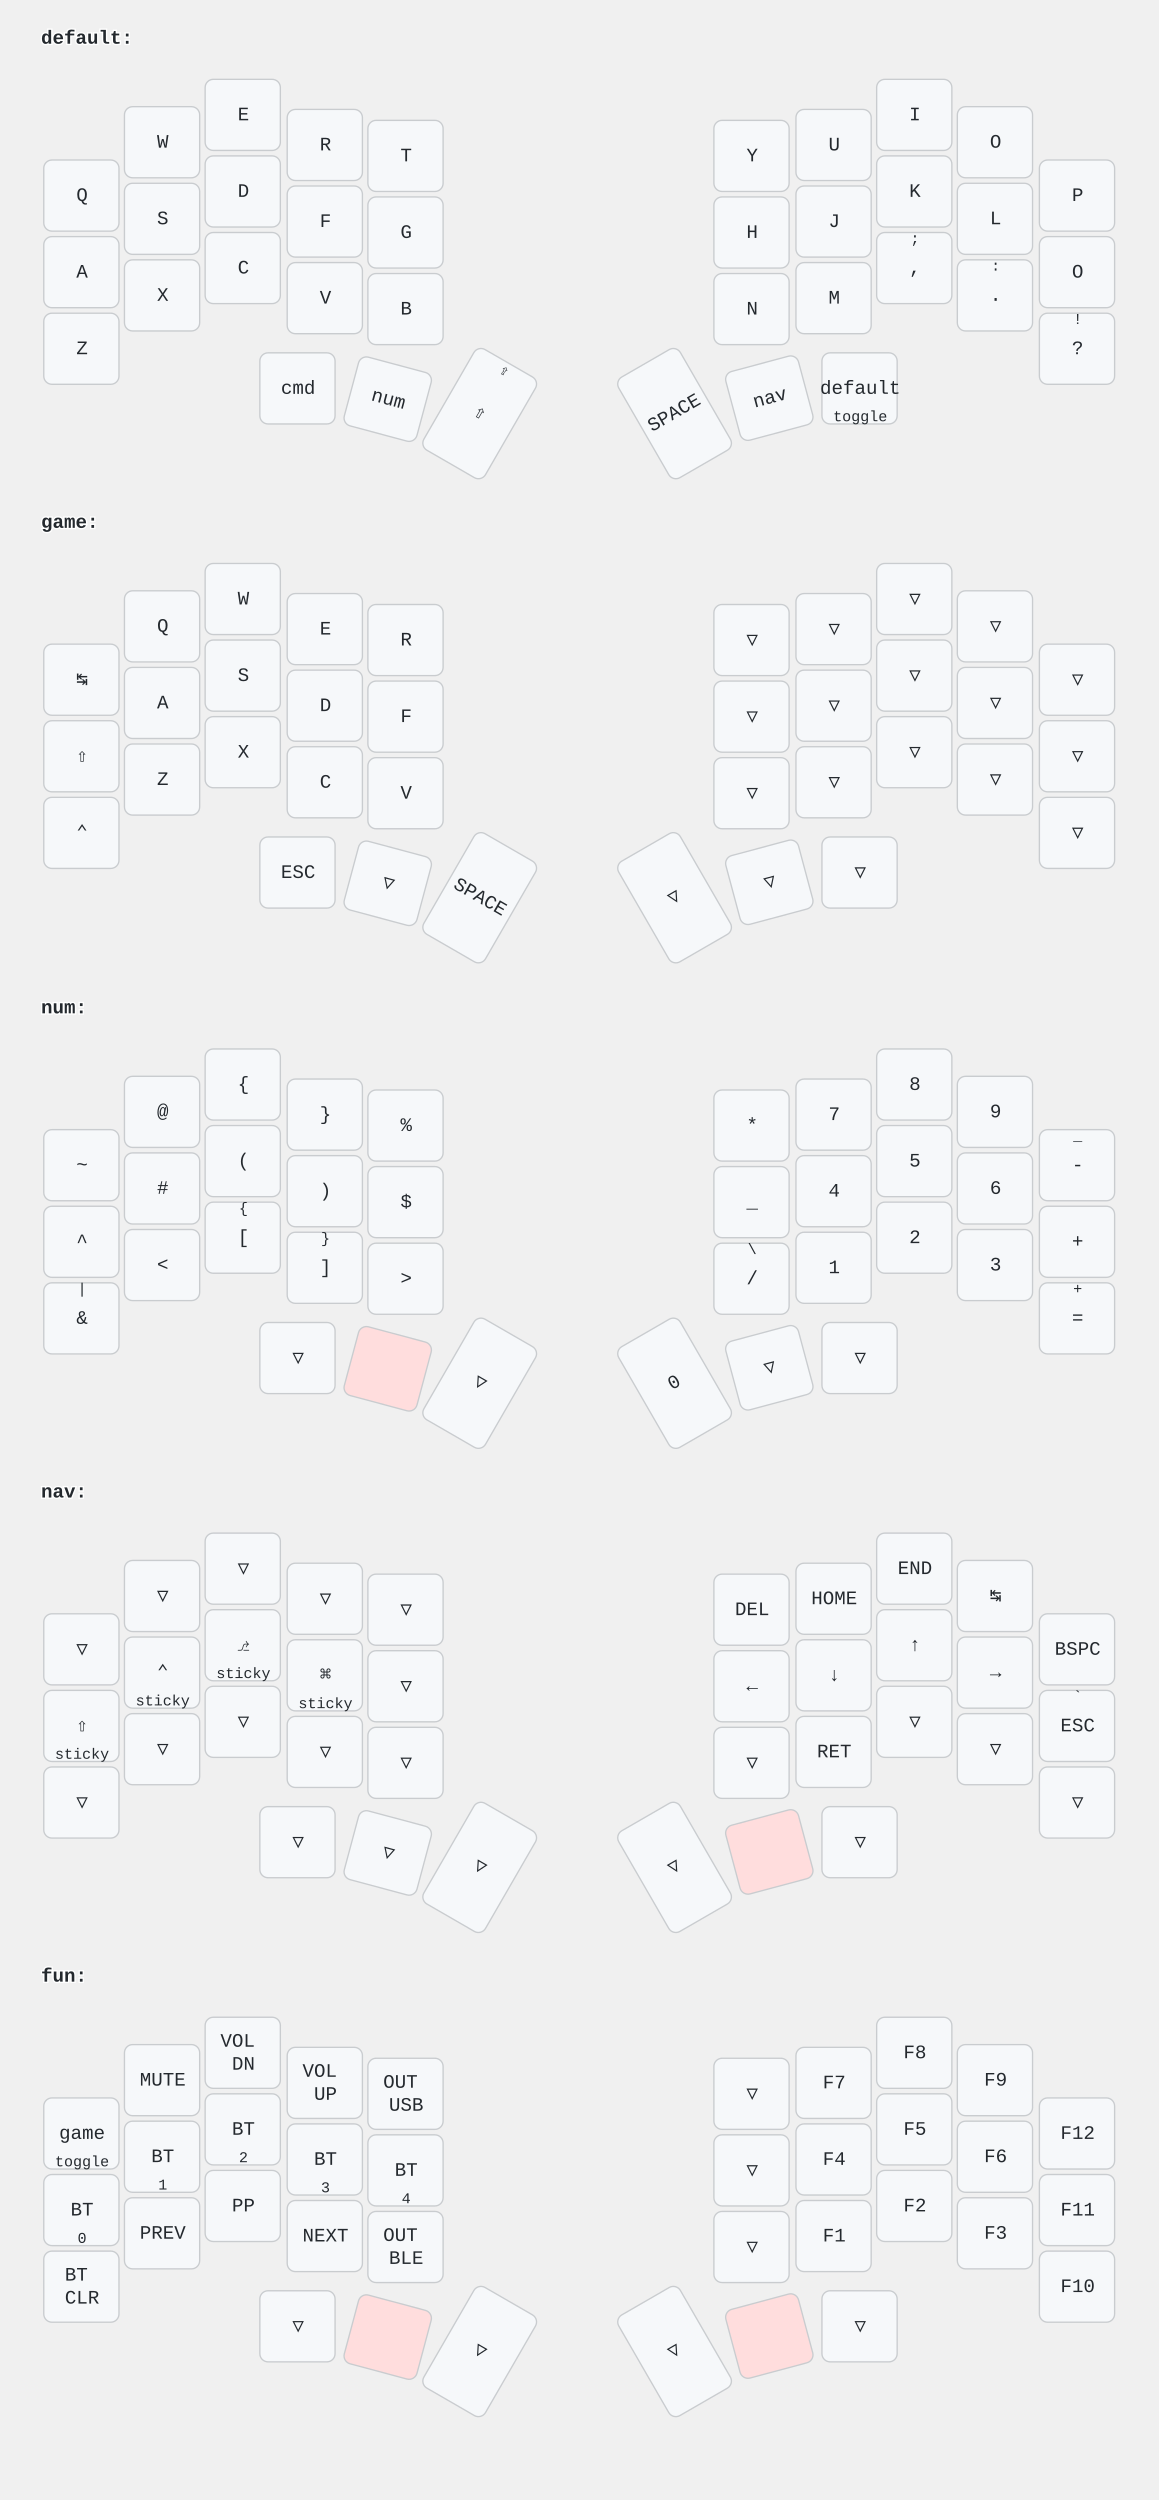
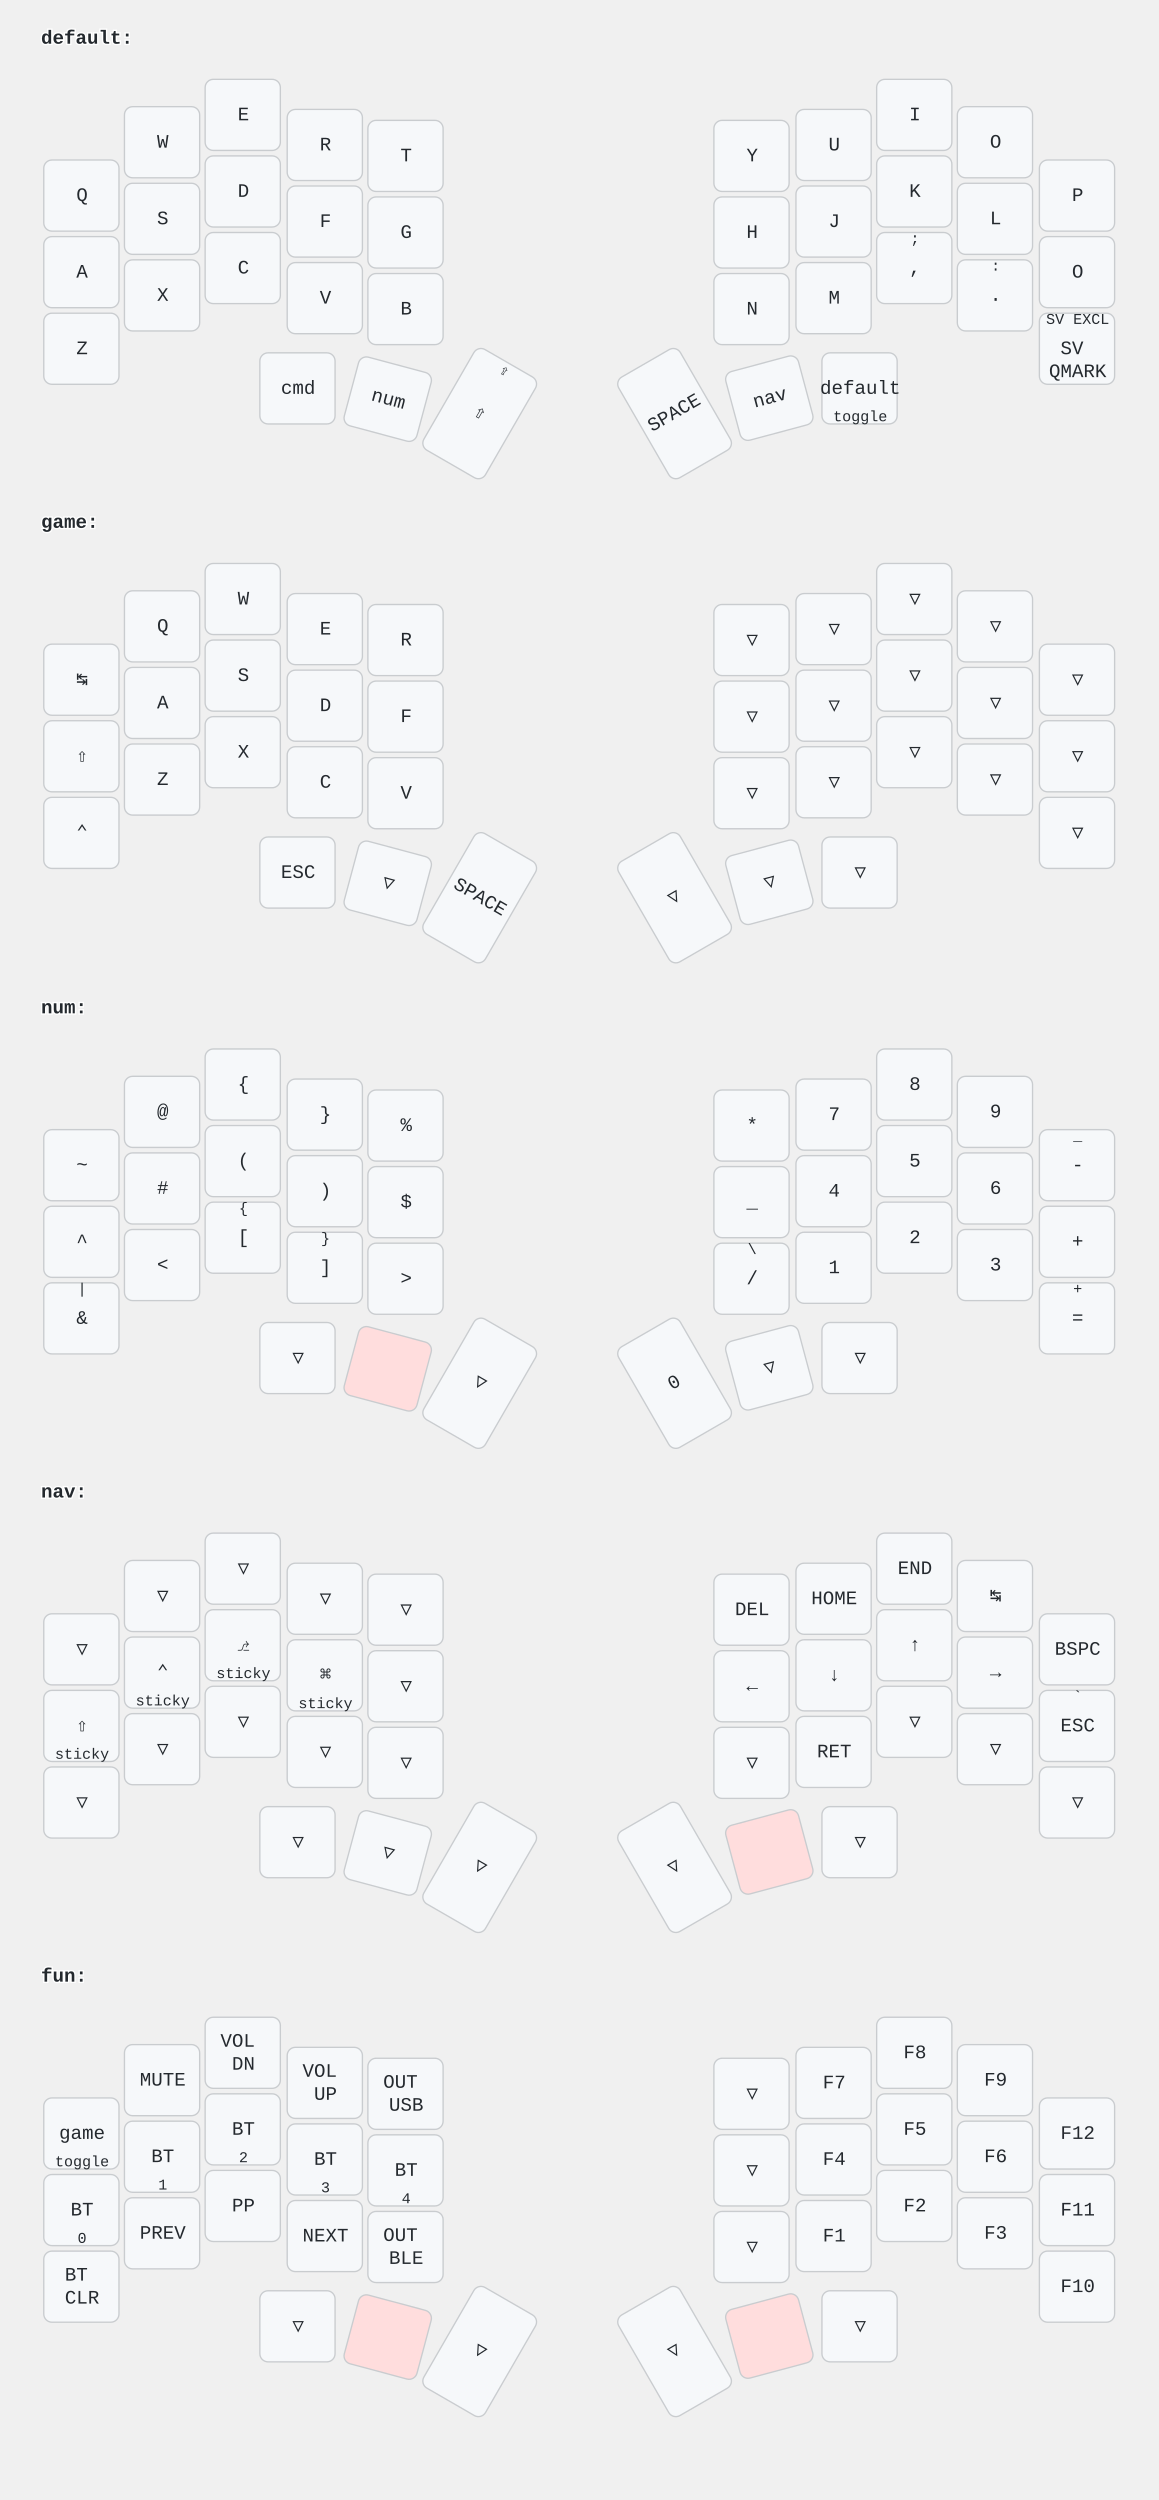
<svg xmlns="http://www.w3.org/2000/svg" width="847" height="1828" viewBox="0 0 847 1828" class="keymap">
  <style>/* font and background color specifications */
svg {
    font-family: SFMono-Regular,Consolas,Liberation Mono,Menlo,monospace;
    font-size: 14px;
    font-kerning: normal;
    text-rendering: optimizeLegibility;
    fill: #24292e;
}

/* default key styling */
rect {
    fill: #f6f8fa;
    stroke: #c9cccf;
    stroke-width: 1;
}

/* color accent for combo boxes */
rect.combo {
    fill: #cdf;
}

/* color accent for held keys */
rect.held, rect.combo.held {
    fill: #fdd;
}

/* color accent for ghost (optional) keys */
rect.ghost, rect.combo.ghost {
    fill: #ddd;
}

text {
    text-anchor: middle;
    dominant-baseline: middle;
}

/* styling for layer labels */
text.label {
    font-weight: bold;
    text-anchor: start;
    stroke: white;
    stroke-width: 2;
    paint-order: stroke;
}

/* styling for combo tap, and key hold/shifted label text */
text.combo, text.hold, text.shifted {
    font-size: 11px;
}

text.hold {
    text-anchor: middle;
    dominant-baseline: auto;
}

text.shifted {
    text-anchor: middle;
    dominant-baseline: hanging;
}

/* styling for hold/shifted label text in combo box */
text.combo.hold, text.combo.shifted {
    font-size: 8px;
}

/* styling for combo dendrons */
path {
    stroke-width: 1;
    stroke: gray;
    fill: none;
}
</style>
  <g transform="translate(30, 0)" class="layer-default">
    <text x="0" y="28" class="label" id="default">default:</text>
    <g transform="translate(0, 56)">
      <g transform="translate(30, 87)" class="key keypos-0">
        <rect rx="6" ry="6" x="-28" y="-26" width="55" height="52" class="key" />
        <text x="0" y="0" class="key tap">Q</text>
      </g>
      <g transform="translate(89, 48)" class="key keypos-1">
        <rect rx="6" ry="6" x="-28" y="-26" width="55" height="52" class="key" />
        <text x="0" y="0" class="key tap">W</text>
      </g>
      <g transform="translate(148, 28)" class="key keypos-2">
        <rect rx="6" ry="6" x="-28" y="-26" width="55" height="52" class="key" />
        <text x="0" y="0" class="key tap">E</text>
      </g>
      <g transform="translate(208, 50)" class="key keypos-3">
        <rect rx="6" ry="6" x="-28" y="-26" width="55" height="52" class="key" />
        <text x="0" y="0" class="key tap">R</text>
      </g>
      <g transform="translate(267, 58)" class="key keypos-4">
        <rect rx="6" ry="6" x="-28" y="-26" width="55" height="52" class="key" />
        <text x="0" y="0" class="key tap">T</text>
      </g>
      <g transform="translate(520, 58)" class="key keypos-5">
        <rect rx="6" ry="6" x="-28" y="-26" width="55" height="52" class="key" />
        <text x="0" y="0" class="key tap">Y</text>
      </g>
      <g transform="translate(580, 50)" class="key keypos-6">
        <rect rx="6" ry="6" x="-28" y="-26" width="55" height="52" class="key" />
        <text x="0" y="0" class="key tap">U</text>
      </g>
      <g transform="translate(639, 28)" class="key keypos-7">
        <rect rx="6" ry="6" x="-28" y="-26" width="55" height="52" class="key" />
        <text x="0" y="0" class="key tap">I</text>
      </g>
      <g transform="translate(698, 48)" class="key keypos-8">
        <rect rx="6" ry="6" x="-28" y="-26" width="55" height="52" class="key" />
        <text x="0" y="0" class="key tap">O</text>
      </g>
      <g transform="translate(758, 87)" class="key keypos-9">
        <rect rx="6" ry="6" x="-28" y="-26" width="55" height="52" class="key" />
        <text x="0" y="0" class="key tap">P</text>
      </g>
      <g transform="translate(30, 143)" class="key keypos-10">
        <rect rx="6" ry="6" x="-28" y="-26" width="55" height="52" class="key" />
        <text x="0" y="0" class="key tap">A</text>
      </g>
      <g transform="translate(89, 104)" class="key keypos-11">
        <rect rx="6" ry="6" x="-28" y="-26" width="55" height="52" class="key" />
        <text x="0" y="0" class="key tap">S</text>
      </g>
      <g transform="translate(148, 84)" class="key keypos-12">
        <rect rx="6" ry="6" x="-28" y="-26" width="55" height="52" class="key" />
        <text x="0" y="0" class="key tap">D</text>
      </g>
      <g transform="translate(208, 106)" class="key keypos-13">
        <rect rx="6" ry="6" x="-28" y="-26" width="55" height="52" class="key" />
        <text x="0" y="0" class="key tap">F</text>
      </g>
      <g transform="translate(267, 114)" class="key keypos-14">
        <rect rx="6" ry="6" x="-28" y="-26" width="55" height="52" class="key" />
        <text x="0" y="0" class="key tap">G</text>
      </g>
      <g transform="translate(520, 114)" class="key keypos-15">
        <rect rx="6" ry="6" x="-28" y="-26" width="55" height="52" class="key" />
        <text x="0" y="0" class="key tap">H</text>
      </g>
      <g transform="translate(580, 106)" class="key keypos-16">
        <rect rx="6" ry="6" x="-28" y="-26" width="55" height="52" class="key" />
        <text x="0" y="0" class="key tap">J</text>
      </g>
      <g transform="translate(639, 84)" class="key keypos-17">
        <rect rx="6" ry="6" x="-28" y="-26" width="55" height="52" class="key" />
        <text x="0" y="0" class="key tap">K</text>
      </g>
      <g transform="translate(698, 104)" class="key keypos-18">
        <rect rx="6" ry="6" x="-28" y="-26" width="55" height="52" class="key" />
        <text x="0" y="0" class="key tap">L</text>
      </g>
      <g transform="translate(758, 143)" class="key keypos-19">
        <rect rx="6" ry="6" x="-28" y="-26" width="55" height="52" class="key" />
        <text x="0" y="0" class="key tap">O</text>
      </g>
      <g transform="translate(30, 199)" class="key keypos-20">
        <rect rx="6" ry="6" x="-28" y="-26" width="55" height="52" class="key" />
        <text x="0" y="0" class="key tap">Z</text>
      </g>
      <g transform="translate(89, 160)" class="key keypos-21">
        <rect rx="6" ry="6" x="-28" y="-26" width="55" height="52" class="key" />
        <text x="0" y="0" class="key tap">X</text>
      </g>
      <g transform="translate(148, 140)" class="key keypos-22">
        <rect rx="6" ry="6" x="-28" y="-26" width="55" height="52" class="key" />
        <text x="0" y="0" class="key tap">C</text>
      </g>
      <g transform="translate(208, 162)" class="key keypos-23">
        <rect rx="6" ry="6" x="-28" y="-26" width="55" height="52" class="key" />
        <text x="0" y="0" class="key tap">V</text>
      </g>
      <g transform="translate(267, 170)" class="key keypos-24">
        <rect rx="6" ry="6" x="-28" y="-26" width="55" height="52" class="key" />
        <text x="0" y="0" class="key tap">B</text>
      </g>
      <g transform="translate(520, 170)" class="key keypos-25">
        <rect rx="6" ry="6" x="-28" y="-26" width="55" height="52" class="key" />
        <text x="0" y="0" class="key tap">N</text>
      </g>
      <g transform="translate(580, 162)" class="key keypos-26">
        <rect rx="6" ry="6" x="-28" y="-26" width="55" height="52" class="key" />
        <text x="0" y="0" class="key tap">M</text>
      </g>
      <g transform="translate(639, 140)" class="key keypos-27">
        <rect rx="6" ry="6" x="-28" y="-26" width="55" height="52" class="key" />
        <text x="0" y="0" class="key tap">,</text>
        <text x="0" y="-24" class="key shifted">;</text>
      </g>
      <g transform="translate(698, 160)" class="key keypos-28">
        <rect rx="6" ry="6" x="-28" y="-26" width="55" height="52" class="key" />
        <text x="0" y="0" class="key tap">.</text>
        <text x="0" y="-24" class="key shifted">:</text>
      </g>
      <g transform="translate(758, 199)" class="key keypos-29">
        <rect rx="6" ry="6" x="-28" y="-26" width="55" height="52" class="key" />
-         <text x="0" y="0" class="key tap">?</text>
-         <text x="0" y="-24" class="key shifted">!</text>
+         <text x="0" y="0" class="key tap">
+           <tspan x="0" dy="-0.0em">SV</tspan>
+           <tspan x="0" dy="1.2em">QMARK</tspan>
+         </text>
+         <text x="0" y="-24" class="key shifted">SV EXCL</text>
      </g>
      <g transform="translate(188, 228)" class="key keypos-30">
        <rect rx="6" ry="6" x="-28" y="-26" width="55" height="52" class="key" />
        <text x="0" y="0" class="key tap">cmd</text>
      </g>
      <g transform="translate(254, 236) rotate(15.0)" class="key keypos-31">
        <rect rx="6" ry="6" x="-28" y="-26" width="55" height="52" class="key" />
        <a href="#num">
          <text x="0" y="0" class="key tap layer-activator">num</text>
        </a>
      </g>
      <g transform="translate(321, 246) rotate(30.0)" class="key keypos-32">
        <rect rx="6" ry="6" x="-26" y="-42" width="52" height="85" class="key" />
        <text x="0" y="0" class="key tap">⇧</text>
        <text x="0" y="-40" class="key shifted">⇪</text>
      </g>
      <g transform="translate(463, 246) rotate(-30.0)" class="key keypos-33">
        <rect rx="6" ry="6" x="-26" y="-42" width="52" height="85" class="key" />
        <text x="0" y="0" class="key tap">SPACE</text>
      </g>
      <g transform="translate(533, 235) rotate(-15.0)" class="key keypos-34">
        <rect rx="6" ry="6" x="-28" y="-26" width="55" height="52" class="key" />
        <a href="#nav">
          <text x="0" y="0" class="key tap layer-activator">nav</text>
        </a>
      </g>
      <g transform="translate(599, 228)" class="key keypos-35">
        <rect rx="6" ry="6" x="-28" y="-26" width="55" height="52" class="key" />
        <a href="#default">
          <text x="0" y="0" class="key tap layer-activator">default</text>
        </a>
        <text x="0" y="24" class="key hold">toggle</text>
      </g>
    </g>
  </g>
  <g transform="translate(30, 354)" class="layer-game">
    <text x="0" y="28" class="label" id="game">game:</text>
    <g transform="translate(0, 56)">
      <g transform="translate(30, 87)" class="key keypos-0">
        <rect rx="6" ry="6" x="-28" y="-26" width="55" height="52" class="key" />
        <text x="0" y="0" class="key tap">↹</text>
      </g>
      <g transform="translate(89, 48)" class="key keypos-1">
        <rect rx="6" ry="6" x="-28" y="-26" width="55" height="52" class="key" />
        <text x="0" y="0" class="key tap">Q</text>
      </g>
      <g transform="translate(148, 28)" class="key keypos-2">
        <rect rx="6" ry="6" x="-28" y="-26" width="55" height="52" class="key" />
        <text x="0" y="0" class="key tap">W</text>
      </g>
      <g transform="translate(208, 50)" class="key keypos-3">
        <rect rx="6" ry="6" x="-28" y="-26" width="55" height="52" class="key" />
        <text x="0" y="0" class="key tap">E</text>
      </g>
      <g transform="translate(267, 58)" class="key keypos-4">
        <rect rx="6" ry="6" x="-28" y="-26" width="55" height="52" class="key" />
        <text x="0" y="0" class="key tap">R</text>
      </g>
      <g transform="translate(520, 58)" class="key trans keypos-5">
        <rect rx="6" ry="6" x="-28" y="-26" width="55" height="52" class="key trans" />
        <text x="0" y="0" class="key trans tap">▽</text>
      </g>
      <g transform="translate(580, 50)" class="key trans keypos-6">
        <rect rx="6" ry="6" x="-28" y="-26" width="55" height="52" class="key trans" />
        <text x="0" y="0" class="key trans tap">▽</text>
      </g>
      <g transform="translate(639, 28)" class="key trans keypos-7">
        <rect rx="6" ry="6" x="-28" y="-26" width="55" height="52" class="key trans" />
        <text x="0" y="0" class="key trans tap">▽</text>
      </g>
      <g transform="translate(698, 48)" class="key trans keypos-8">
        <rect rx="6" ry="6" x="-28" y="-26" width="55" height="52" class="key trans" />
        <text x="0" y="0" class="key trans tap">▽</text>
      </g>
      <g transform="translate(758, 87)" class="key trans keypos-9">
        <rect rx="6" ry="6" x="-28" y="-26" width="55" height="52" class="key trans" />
        <text x="0" y="0" class="key trans tap">▽</text>
      </g>
      <g transform="translate(30, 143)" class="key keypos-10">
        <rect rx="6" ry="6" x="-28" y="-26" width="55" height="52" class="key" />
        <text x="0" y="0" class="key tap">⇧</text>
      </g>
      <g transform="translate(89, 104)" class="key keypos-11">
        <rect rx="6" ry="6" x="-28" y="-26" width="55" height="52" class="key" />
        <text x="0" y="0" class="key tap">A</text>
      </g>
      <g transform="translate(148, 84)" class="key keypos-12">
        <rect rx="6" ry="6" x="-28" y="-26" width="55" height="52" class="key" />
        <text x="0" y="0" class="key tap">S</text>
      </g>
      <g transform="translate(208, 106)" class="key keypos-13">
        <rect rx="6" ry="6" x="-28" y="-26" width="55" height="52" class="key" />
        <text x="0" y="0" class="key tap">D</text>
      </g>
      <g transform="translate(267, 114)" class="key keypos-14">
        <rect rx="6" ry="6" x="-28" y="-26" width="55" height="52" class="key" />
        <text x="0" y="0" class="key tap">F</text>
      </g>
      <g transform="translate(520, 114)" class="key trans keypos-15">
        <rect rx="6" ry="6" x="-28" y="-26" width="55" height="52" class="key trans" />
        <text x="0" y="0" class="key trans tap">▽</text>
      </g>
      <g transform="translate(580, 106)" class="key trans keypos-16">
        <rect rx="6" ry="6" x="-28" y="-26" width="55" height="52" class="key trans" />
        <text x="0" y="0" class="key trans tap">▽</text>
      </g>
      <g transform="translate(639, 84)" class="key trans keypos-17">
        <rect rx="6" ry="6" x="-28" y="-26" width="55" height="52" class="key trans" />
        <text x="0" y="0" class="key trans tap">▽</text>
      </g>
      <g transform="translate(698, 104)" class="key trans keypos-18">
        <rect rx="6" ry="6" x="-28" y="-26" width="55" height="52" class="key trans" />
        <text x="0" y="0" class="key trans tap">▽</text>
      </g>
      <g transform="translate(758, 143)" class="key trans keypos-19">
        <rect rx="6" ry="6" x="-28" y="-26" width="55" height="52" class="key trans" />
        <text x="0" y="0" class="key trans tap">▽</text>
      </g>
      <g transform="translate(30, 199)" class="key keypos-20">
        <rect rx="6" ry="6" x="-28" y="-26" width="55" height="52" class="key" />
        <text x="0" y="0" class="key tap">⌃</text>
      </g>
      <g transform="translate(89, 160)" class="key keypos-21">
        <rect rx="6" ry="6" x="-28" y="-26" width="55" height="52" class="key" />
        <text x="0" y="0" class="key tap">Z</text>
      </g>
      <g transform="translate(148, 140)" class="key keypos-22">
        <rect rx="6" ry="6" x="-28" y="-26" width="55" height="52" class="key" />
        <text x="0" y="0" class="key tap">X</text>
      </g>
      <g transform="translate(208, 162)" class="key keypos-23">
        <rect rx="6" ry="6" x="-28" y="-26" width="55" height="52" class="key" />
        <text x="0" y="0" class="key tap">C</text>
      </g>
      <g transform="translate(267, 170)" class="key keypos-24">
        <rect rx="6" ry="6" x="-28" y="-26" width="55" height="52" class="key" />
        <text x="0" y="0" class="key tap">V</text>
      </g>
      <g transform="translate(520, 170)" class="key trans keypos-25">
        <rect rx="6" ry="6" x="-28" y="-26" width="55" height="52" class="key trans" />
        <text x="0" y="0" class="key trans tap">▽</text>
      </g>
      <g transform="translate(580, 162)" class="key trans keypos-26">
        <rect rx="6" ry="6" x="-28" y="-26" width="55" height="52" class="key trans" />
        <text x="0" y="0" class="key trans tap">▽</text>
      </g>
      <g transform="translate(639, 140)" class="key trans keypos-27">
        <rect rx="6" ry="6" x="-28" y="-26" width="55" height="52" class="key trans" />
        <text x="0" y="0" class="key trans tap">▽</text>
      </g>
      <g transform="translate(698, 160)" class="key trans keypos-28">
        <rect rx="6" ry="6" x="-28" y="-26" width="55" height="52" class="key trans" />
        <text x="0" y="0" class="key trans tap">▽</text>
      </g>
      <g transform="translate(758, 199)" class="key trans keypos-29">
        <rect rx="6" ry="6" x="-28" y="-26" width="55" height="52" class="key trans" />
        <text x="0" y="0" class="key trans tap">▽</text>
      </g>
      <g transform="translate(188, 228)" class="key keypos-30">
        <rect rx="6" ry="6" x="-28" y="-26" width="55" height="52" class="key" />
        <text x="0" y="0" class="key tap">ESC</text>
      </g>
      <g transform="translate(254, 236) rotate(15.0)" class="key trans keypos-31">
        <rect rx="6" ry="6" x="-28" y="-26" width="55" height="52" class="key trans" />
        <text x="0" y="0" class="key trans tap">▽</text>
      </g>
      <g transform="translate(321, 246) rotate(30.0)" class="key keypos-32">
        <rect rx="6" ry="6" x="-26" y="-42" width="52" height="85" class="key" />
        <text x="0" y="0" class="key tap">SPACE</text>
      </g>
      <g transform="translate(463, 246) rotate(-30.0)" class="key trans keypos-33">
        <rect rx="6" ry="6" x="-26" y="-42" width="52" height="85" class="key trans" />
        <text x="0" y="0" class="key trans tap">▽</text>
      </g>
      <g transform="translate(533, 235) rotate(-15.0)" class="key trans keypos-34">
        <rect rx="6" ry="6" x="-28" y="-26" width="55" height="52" class="key trans" />
        <text x="0" y="0" class="key trans tap">▽</text>
      </g>
      <g transform="translate(599, 228)" class="key trans keypos-35">
        <rect rx="6" ry="6" x="-28" y="-26" width="55" height="52" class="key trans" />
        <text x="0" y="0" class="key trans tap">▽</text>
      </g>
    </g>
  </g>
  <g transform="translate(30, 709)" class="layer-num">
    <text x="0" y="28" class="label" id="num">num:</text>
    <g transform="translate(0, 56)">
      <g transform="translate(30, 87)" class="key keypos-0">
        <rect rx="6" ry="6" x="-28" y="-26" width="55" height="52" class="key" />
        <text x="0" y="0" class="key tap">~</text>
      </g>
      <g transform="translate(89, 48)" class="key keypos-1">
        <rect rx="6" ry="6" x="-28" y="-26" width="55" height="52" class="key" />
        <text x="0" y="0" class="key tap">@</text>
      </g>
      <g transform="translate(148, 28)" class="key keypos-2">
        <rect rx="6" ry="6" x="-28" y="-26" width="55" height="52" class="key" />
        <text x="0" y="0" class="key tap">{</text>
      </g>
      <g transform="translate(208, 50)" class="key keypos-3">
        <rect rx="6" ry="6" x="-28" y="-26" width="55" height="52" class="key" />
        <text x="0" y="0" class="key tap">}</text>
      </g>
      <g transform="translate(267, 58)" class="key keypos-4">
        <rect rx="6" ry="6" x="-28" y="-26" width="55" height="52" class="key" />
        <text x="0" y="0" class="key tap">%</text>
      </g>
      <g transform="translate(520, 58)" class="key keypos-5">
        <rect rx="6" ry="6" x="-28" y="-26" width="55" height="52" class="key" />
        <text x="0" y="0" class="key tap">*</text>
      </g>
      <g transform="translate(580, 50)" class="key keypos-6">
        <rect rx="6" ry="6" x="-28" y="-26" width="55" height="52" class="key" />
        <text x="0" y="0" class="key tap">7</text>
      </g>
      <g transform="translate(639, 28)" class="key keypos-7">
        <rect rx="6" ry="6" x="-28" y="-26" width="55" height="52" class="key" />
        <text x="0" y="0" class="key tap">8</text>
      </g>
      <g transform="translate(698, 48)" class="key keypos-8">
        <rect rx="6" ry="6" x="-28" y="-26" width="55" height="52" class="key" />
        <text x="0" y="0" class="key tap">9</text>
      </g>
      <g transform="translate(758, 87)" class="key keypos-9">
        <rect rx="6" ry="6" x="-28" y="-26" width="55" height="52" class="key" />
        <text x="0" y="0" class="key tap">-</text>
        <text x="0" y="-24" class="key shifted">_</text>
      </g>
      <g transform="translate(30, 143)" class="key keypos-10">
        <rect rx="6" ry="6" x="-28" y="-26" width="55" height="52" class="key" />
        <text x="0" y="0" class="key tap">^</text>
      </g>
      <g transform="translate(89, 104)" class="key keypos-11">
        <rect rx="6" ry="6" x="-28" y="-26" width="55" height="52" class="key" />
        <text x="0" y="0" class="key tap">#</text>
      </g>
      <g transform="translate(148, 84)" class="key keypos-12">
        <rect rx="6" ry="6" x="-28" y="-26" width="55" height="52" class="key" />
        <text x="0" y="0" class="key tap">(</text>
      </g>
      <g transform="translate(208, 106)" class="key keypos-13">
        <rect rx="6" ry="6" x="-28" y="-26" width="55" height="52" class="key" />
        <text x="0" y="0" class="key tap">)</text>
      </g>
      <g transform="translate(267, 114)" class="key keypos-14">
        <rect rx="6" ry="6" x="-28" y="-26" width="55" height="52" class="key" />
        <text x="0" y="0" class="key tap">$</text>
      </g>
      <g transform="translate(520, 114)" class="key keypos-15">
        <rect rx="6" ry="6" x="-28" y="-26" width="55" height="52" class="key" />
        <text x="0" y="0" class="key tap">_</text>
      </g>
      <g transform="translate(580, 106)" class="key keypos-16">
        <rect rx="6" ry="6" x="-28" y="-26" width="55" height="52" class="key" />
        <text x="0" y="0" class="key tap">4</text>
      </g>
      <g transform="translate(639, 84)" class="key keypos-17">
        <rect rx="6" ry="6" x="-28" y="-26" width="55" height="52" class="key" />
        <text x="0" y="0" class="key tap">5</text>
      </g>
      <g transform="translate(698, 104)" class="key keypos-18">
        <rect rx="6" ry="6" x="-28" y="-26" width="55" height="52" class="key" />
        <text x="0" y="0" class="key tap">6</text>
      </g>
      <g transform="translate(758, 143)" class="key keypos-19">
        <rect rx="6" ry="6" x="-28" y="-26" width="55" height="52" class="key" />
        <text x="0" y="0" class="key tap">+</text>
      </g>
      <g transform="translate(30, 199)" class="key keypos-20">
        <rect rx="6" ry="6" x="-28" y="-26" width="55" height="52" class="key" />
        <text x="0" y="0" class="key tap">&amp;</text>
        <text x="0" y="-24" class="key shifted">|</text>
      </g>
      <g transform="translate(89, 160)" class="key keypos-21">
        <rect rx="6" ry="6" x="-28" y="-26" width="55" height="52" class="key" />
        <text x="0" y="0" class="key tap">&lt;</text>
      </g>
      <g transform="translate(148, 140)" class="key keypos-22">
        <rect rx="6" ry="6" x="-28" y="-26" width="55" height="52" class="key" />
        <text x="0" y="0" class="key tap">[</text>
        <text x="0" y="-24" class="key shifted">{</text>
      </g>
      <g transform="translate(208, 162)" class="key keypos-23">
        <rect rx="6" ry="6" x="-28" y="-26" width="55" height="52" class="key" />
        <text x="0" y="0" class="key tap">]</text>
        <text x="0" y="-24" class="key shifted">}</text>
      </g>
      <g transform="translate(267, 170)" class="key keypos-24">
        <rect rx="6" ry="6" x="-28" y="-26" width="55" height="52" class="key" />
        <text x="0" y="0" class="key tap">&gt;</text>
      </g>
      <g transform="translate(520, 170)" class="key keypos-25">
        <rect rx="6" ry="6" x="-28" y="-26" width="55" height="52" class="key" />
        <text x="0" y="0" class="key tap">/</text>
        <text x="0" y="-24" class="key shifted">\</text>
      </g>
      <g transform="translate(580, 162)" class="key keypos-26">
        <rect rx="6" ry="6" x="-28" y="-26" width="55" height="52" class="key" />
        <text x="0" y="0" class="key tap">1</text>
      </g>
      <g transform="translate(639, 140)" class="key keypos-27">
        <rect rx="6" ry="6" x="-28" y="-26" width="55" height="52" class="key" />
        <text x="0" y="0" class="key tap">2</text>
      </g>
      <g transform="translate(698, 160)" class="key keypos-28">
        <rect rx="6" ry="6" x="-28" y="-26" width="55" height="52" class="key" />
        <text x="0" y="0" class="key tap">3</text>
      </g>
      <g transform="translate(758, 199)" class="key keypos-29">
        <rect rx="6" ry="6" x="-28" y="-26" width="55" height="52" class="key" />
        <text x="0" y="0" class="key tap">=</text>
        <text x="0" y="-24" class="key shifted">+</text>
      </g>
      <g transform="translate(188, 228)" class="key trans keypos-30">
        <rect rx="6" ry="6" x="-28" y="-26" width="55" height="52" class="key trans" />
        <text x="0" y="0" class="key trans tap">▽</text>
      </g>
      <g transform="translate(254, 236) rotate(15.0)" class="key held keypos-31">
        <rect rx="6" ry="6" x="-28" y="-26" width="55" height="52" class="key held" />
      </g>
      <g transform="translate(321, 246) rotate(30.0)" class="key trans keypos-32">
        <rect rx="6" ry="6" x="-26" y="-42" width="52" height="85" class="key trans" />
        <text x="0" y="0" class="key trans tap">▽</text>
      </g>
      <g transform="translate(463, 246) rotate(-30.0)" class="key keypos-33">
        <rect rx="6" ry="6" x="-26" y="-42" width="52" height="85" class="key" />
        <text x="0" y="0" class="key tap">0</text>
      </g>
      <g transform="translate(533, 235) rotate(-15.0)" class="key trans keypos-34">
        <rect rx="6" ry="6" x="-28" y="-26" width="55" height="52" class="key trans" />
        <text x="0" y="0" class="key trans tap">▽</text>
      </g>
      <g transform="translate(599, 228)" class="key trans keypos-35">
        <rect rx="6" ry="6" x="-28" y="-26" width="55" height="52" class="key trans" />
        <text x="0" y="0" class="key trans tap">▽</text>
      </g>
    </g>
  </g>
  <g transform="translate(30, 1063)" class="layer-nav">
    <text x="0" y="28" class="label" id="nav">nav:</text>
    <g transform="translate(0, 56)">
      <g transform="translate(30, 87)" class="key trans keypos-0">
        <rect rx="6" ry="6" x="-28" y="-26" width="55" height="52" class="key trans" />
        <text x="0" y="0" class="key trans tap">▽</text>
      </g>
      <g transform="translate(89, 48)" class="key trans keypos-1">
        <rect rx="6" ry="6" x="-28" y="-26" width="55" height="52" class="key trans" />
        <text x="0" y="0" class="key trans tap">▽</text>
      </g>
      <g transform="translate(148, 28)" class="key trans keypos-2">
        <rect rx="6" ry="6" x="-28" y="-26" width="55" height="52" class="key trans" />
        <text x="0" y="0" class="key trans tap">▽</text>
      </g>
      <g transform="translate(208, 50)" class="key trans keypos-3">
        <rect rx="6" ry="6" x="-28" y="-26" width="55" height="52" class="key trans" />
        <text x="0" y="0" class="key trans tap">▽</text>
      </g>
      <g transform="translate(267, 58)" class="key trans keypos-4">
        <rect rx="6" ry="6" x="-28" y="-26" width="55" height="52" class="key trans" />
        <text x="0" y="0" class="key trans tap">▽</text>
      </g>
      <g transform="translate(520, 58)" class="key keypos-5">
        <rect rx="6" ry="6" x="-28" y="-26" width="55" height="52" class="key" />
        <text x="0" y="0" class="key tap">DEL</text>
      </g>
      <g transform="translate(580, 50)" class="key keypos-6">
        <rect rx="6" ry="6" x="-28" y="-26" width="55" height="52" class="key" />
        <text x="0" y="0" class="key tap">HOME</text>
      </g>
      <g transform="translate(639, 28)" class="key keypos-7">
        <rect rx="6" ry="6" x="-28" y="-26" width="55" height="52" class="key" />
        <text x="0" y="0" class="key tap">END</text>
      </g>
      <g transform="translate(698, 48)" class="key keypos-8">
        <rect rx="6" ry="6" x="-28" y="-26" width="55" height="52" class="key" />
        <text x="0" y="0" class="key tap">↹</text>
      </g>
      <g transform="translate(758, 87)" class="key keypos-9">
        <rect rx="6" ry="6" x="-28" y="-26" width="55" height="52" class="key" />
        <text x="0" y="0" class="key tap">BSPC</text>
      </g>
      <g transform="translate(30, 143)" class="key keypos-10">
        <rect rx="6" ry="6" x="-28" y="-26" width="55" height="52" class="key" />
        <text x="0" y="0" class="key tap">⇧</text>
        <text x="0" y="24" class="key hold">sticky</text>
      </g>
      <g transform="translate(89, 104)" class="key keypos-11">
        <rect rx="6" ry="6" x="-28" y="-26" width="55" height="52" class="key" />
        <text x="0" y="0" class="key tap">⌃</text>
        <text x="0" y="24" class="key hold">sticky</text>
      </g>
      <g transform="translate(148, 84)" class="key keypos-12">
        <rect rx="6" ry="6" x="-28" y="-26" width="55" height="52" class="key" />
        <text x="0" y="0" class="key tap">⎇</text>
        <text x="0" y="24" class="key hold">sticky</text>
      </g>
      <g transform="translate(208, 106)" class="key keypos-13">
        <rect rx="6" ry="6" x="-28" y="-26" width="55" height="52" class="key" />
        <text x="0" y="0" class="key tap">⌘</text>
        <text x="0" y="24" class="key hold">sticky</text>
      </g>
      <g transform="translate(267, 114)" class="key trans keypos-14">
        <rect rx="6" ry="6" x="-28" y="-26" width="55" height="52" class="key trans" />
        <text x="0" y="0" class="key trans tap">▽</text>
      </g>
      <g transform="translate(520, 114)" class="key keypos-15">
        <rect rx="6" ry="6" x="-28" y="-26" width="55" height="52" class="key" />
        <text x="0" y="0" class="key tap">←</text>
      </g>
      <g transform="translate(580, 106)" class="key keypos-16">
        <rect rx="6" ry="6" x="-28" y="-26" width="55" height="52" class="key" />
        <text x="0" y="0" class="key tap">↓</text>
      </g>
      <g transform="translate(639, 84)" class="key keypos-17">
        <rect rx="6" ry="6" x="-28" y="-26" width="55" height="52" class="key" />
        <text x="0" y="0" class="key tap">↑</text>
      </g>
      <g transform="translate(698, 104)" class="key keypos-18">
        <rect rx="6" ry="6" x="-28" y="-26" width="55" height="52" class="key" />
        <text x="0" y="0" class="key tap">→</text>
      </g>
      <g transform="translate(758, 143)" class="key keypos-19">
        <rect rx="6" ry="6" x="-28" y="-26" width="55" height="52" class="key" />
        <text x="0" y="0" class="key tap">ESC</text>
        <text x="0" y="-24" class="key shifted">`</text>
      </g>
      <g transform="translate(30, 199)" class="key trans keypos-20">
        <rect rx="6" ry="6" x="-28" y="-26" width="55" height="52" class="key trans" />
        <text x="0" y="0" class="key trans tap">▽</text>
      </g>
      <g transform="translate(89, 160)" class="key trans keypos-21">
        <rect rx="6" ry="6" x="-28" y="-26" width="55" height="52" class="key trans" />
        <text x="0" y="0" class="key trans tap">▽</text>
      </g>
      <g transform="translate(148, 140)" class="key trans keypos-22">
        <rect rx="6" ry="6" x="-28" y="-26" width="55" height="52" class="key trans" />
        <text x="0" y="0" class="key trans tap">▽</text>
      </g>
      <g transform="translate(208, 162)" class="key trans keypos-23">
        <rect rx="6" ry="6" x="-28" y="-26" width="55" height="52" class="key trans" />
        <text x="0" y="0" class="key trans tap">▽</text>
      </g>
      <g transform="translate(267, 170)" class="key trans keypos-24">
        <rect rx="6" ry="6" x="-28" y="-26" width="55" height="52" class="key trans" />
        <text x="0" y="0" class="key trans tap">▽</text>
      </g>
      <g transform="translate(520, 170)" class="key trans keypos-25">
        <rect rx="6" ry="6" x="-28" y="-26" width="55" height="52" class="key trans" />
        <text x="0" y="0" class="key trans tap">▽</text>
      </g>
      <g transform="translate(580, 162)" class="key keypos-26">
        <rect rx="6" ry="6" x="-28" y="-26" width="55" height="52" class="key" />
        <text x="0" y="0" class="key tap">RET</text>
      </g>
      <g transform="translate(639, 140)" class="key trans keypos-27">
        <rect rx="6" ry="6" x="-28" y="-26" width="55" height="52" class="key trans" />
        <text x="0" y="0" class="key trans tap">▽</text>
      </g>
      <g transform="translate(698, 160)" class="key trans keypos-28">
        <rect rx="6" ry="6" x="-28" y="-26" width="55" height="52" class="key trans" />
        <text x="0" y="0" class="key trans tap">▽</text>
      </g>
      <g transform="translate(758, 199)" class="key trans keypos-29">
        <rect rx="6" ry="6" x="-28" y="-26" width="55" height="52" class="key trans" />
        <text x="0" y="0" class="key trans tap">▽</text>
      </g>
      <g transform="translate(188, 228)" class="key trans keypos-30">
        <rect rx="6" ry="6" x="-28" y="-26" width="55" height="52" class="key trans" />
        <text x="0" y="0" class="key trans tap">▽</text>
      </g>
      <g transform="translate(254, 236) rotate(15.0)" class="key trans keypos-31">
        <rect rx="6" ry="6" x="-28" y="-26" width="55" height="52" class="key trans" />
        <text x="0" y="0" class="key trans tap">▽</text>
      </g>
      <g transform="translate(321, 246) rotate(30.0)" class="key trans keypos-32">
        <rect rx="6" ry="6" x="-26" y="-42" width="52" height="85" class="key trans" />
        <text x="0" y="0" class="key trans tap">▽</text>
      </g>
      <g transform="translate(463, 246) rotate(-30.0)" class="key trans keypos-33">
        <rect rx="6" ry="6" x="-26" y="-42" width="52" height="85" class="key trans" />
        <text x="0" y="0" class="key trans tap">▽</text>
      </g>
      <g transform="translate(533, 235) rotate(-15.0)" class="key held keypos-34">
        <rect rx="6" ry="6" x="-28" y="-26" width="55" height="52" class="key held" />
      </g>
      <g transform="translate(599, 228)" class="key trans keypos-35">
        <rect rx="6" ry="6" x="-28" y="-26" width="55" height="52" class="key trans" />
        <text x="0" y="0" class="key trans tap">▽</text>
      </g>
    </g>
  </g>
  <g transform="translate(30, 1417)" class="layer-fun">
    <text x="0" y="28" class="label" id="fun">fun:</text>
    <g transform="translate(0, 56)">
      <g transform="translate(30, 87)" class="key keypos-0">
        <rect rx="6" ry="6" x="-28" y="-26" width="55" height="52" class="key" />
        <a href="#game">
          <text x="0" y="0" class="key tap layer-activator">game</text>
        </a>
        <text x="0" y="24" class="key hold">toggle</text>
      </g>
      <g transform="translate(89, 48)" class="key keypos-1">
        <rect rx="6" ry="6" x="-28" y="-26" width="55" height="52" class="key" />
        <text x="0" y="0" class="key tap">MUTE</text>
      </g>
      <g transform="translate(148, 28)" class="key keypos-2">
        <rect rx="6" ry="6" x="-28" y="-26" width="55" height="52" class="key" />
        <text x="0" y="0" class="key tap">
          <tspan x="0" dy="-0.6em">VOL</tspan>
          <tspan x="0" dy="1.2em">DN</tspan>
        </text>
      </g>
      <g transform="translate(208, 50)" class="key keypos-3">
        <rect rx="6" ry="6" x="-28" y="-26" width="55" height="52" class="key" />
        <text x="0" y="0" class="key tap">
          <tspan x="0" dy="-0.6em">VOL</tspan>
          <tspan x="0" dy="1.2em">UP</tspan>
        </text>
      </g>
      <g transform="translate(267, 58)" class="key keypos-4">
        <rect rx="6" ry="6" x="-28" y="-26" width="55" height="52" class="key" />
        <text x="0" y="0" class="key tap">
          <tspan x="0" dy="-0.6em">OUT</tspan>
          <tspan x="0" dy="1.2em">USB</tspan>
        </text>
      </g>
      <g transform="translate(520, 58)" class="key trans keypos-5">
        <rect rx="6" ry="6" x="-28" y="-26" width="55" height="52" class="key trans" />
        <text x="0" y="0" class="key trans tap">▽</text>
      </g>
      <g transform="translate(580, 50)" class="key keypos-6">
        <rect rx="6" ry="6" x="-28" y="-26" width="55" height="52" class="key" />
        <text x="0" y="0" class="key tap">F7</text>
      </g>
      <g transform="translate(639, 28)" class="key keypos-7">
        <rect rx="6" ry="6" x="-28" y="-26" width="55" height="52" class="key" />
        <text x="0" y="0" class="key tap">F8</text>
      </g>
      <g transform="translate(698, 48)" class="key keypos-8">
        <rect rx="6" ry="6" x="-28" y="-26" width="55" height="52" class="key" />
        <text x="0" y="0" class="key tap">F9</text>
      </g>
      <g transform="translate(758, 87)" class="key keypos-9">
        <rect rx="6" ry="6" x="-28" y="-26" width="55" height="52" class="key" />
        <text x="0" y="0" class="key tap">F12</text>
      </g>
      <g transform="translate(30, 143)" class="key keypos-10">
        <rect rx="6" ry="6" x="-28" y="-26" width="55" height="52" class="key" />
        <text x="0" y="0" class="key tap">BT</text>
        <text x="0" y="24" class="key hold">0</text>
      </g>
      <g transform="translate(89, 104)" class="key keypos-11">
        <rect rx="6" ry="6" x="-28" y="-26" width="55" height="52" class="key" />
        <text x="0" y="0" class="key tap">BT</text>
        <text x="0" y="24" class="key hold">1</text>
      </g>
      <g transform="translate(148, 84)" class="key keypos-12">
        <rect rx="6" ry="6" x="-28" y="-26" width="55" height="52" class="key" />
        <text x="0" y="0" class="key tap">BT</text>
        <text x="0" y="24" class="key hold">2</text>
      </g>
      <g transform="translate(208, 106)" class="key keypos-13">
        <rect rx="6" ry="6" x="-28" y="-26" width="55" height="52" class="key" />
        <text x="0" y="0" class="key tap">BT</text>
        <text x="0" y="24" class="key hold">3</text>
      </g>
      <g transform="translate(267, 114)" class="key keypos-14">
        <rect rx="6" ry="6" x="-28" y="-26" width="55" height="52" class="key" />
        <text x="0" y="0" class="key tap">BT</text>
        <text x="0" y="24" class="key hold">4</text>
      </g>
      <g transform="translate(520, 114)" class="key trans keypos-15">
        <rect rx="6" ry="6" x="-28" y="-26" width="55" height="52" class="key trans" />
        <text x="0" y="0" class="key trans tap">▽</text>
      </g>
      <g transform="translate(580, 106)" class="key keypos-16">
        <rect rx="6" ry="6" x="-28" y="-26" width="55" height="52" class="key" />
        <text x="0" y="0" class="key tap">F4</text>
      </g>
      <g transform="translate(639, 84)" class="key keypos-17">
        <rect rx="6" ry="6" x="-28" y="-26" width="55" height="52" class="key" />
        <text x="0" y="0" class="key tap">F5</text>
      </g>
      <g transform="translate(698, 104)" class="key keypos-18">
        <rect rx="6" ry="6" x="-28" y="-26" width="55" height="52" class="key" />
        <text x="0" y="0" class="key tap">F6</text>
      </g>
      <g transform="translate(758, 143)" class="key keypos-19">
        <rect rx="6" ry="6" x="-28" y="-26" width="55" height="52" class="key" />
        <text x="0" y="0" class="key tap">F11</text>
      </g>
      <g transform="translate(30, 199)" class="key keypos-20">
        <rect rx="6" ry="6" x="-28" y="-26" width="55" height="52" class="key" />
        <text x="0" y="0" class="key tap">
          <tspan x="0" dy="-0.6em">BT</tspan>
          <tspan x="0" dy="1.2em">CLR</tspan>
        </text>
      </g>
      <g transform="translate(89, 160)" class="key keypos-21">
        <rect rx="6" ry="6" x="-28" y="-26" width="55" height="52" class="key" />
        <text x="0" y="0" class="key tap">PREV</text>
      </g>
      <g transform="translate(148, 140)" class="key keypos-22">
        <rect rx="6" ry="6" x="-28" y="-26" width="55" height="52" class="key" />
        <text x="0" y="0" class="key tap">PP</text>
      </g>
      <g transform="translate(208, 162)" class="key keypos-23">
        <rect rx="6" ry="6" x="-28" y="-26" width="55" height="52" class="key" />
        <text x="0" y="0" class="key tap">NEXT</text>
      </g>
      <g transform="translate(267, 170)" class="key keypos-24">
        <rect rx="6" ry="6" x="-28" y="-26" width="55" height="52" class="key" />
        <text x="0" y="0" class="key tap">
          <tspan x="0" dy="-0.6em">OUT</tspan>
          <tspan x="0" dy="1.2em">BLE</tspan>
        </text>
      </g>
      <g transform="translate(520, 170)" class="key trans keypos-25">
        <rect rx="6" ry="6" x="-28" y="-26" width="55" height="52" class="key trans" />
        <text x="0" y="0" class="key trans tap">▽</text>
      </g>
      <g transform="translate(580, 162)" class="key keypos-26">
        <rect rx="6" ry="6" x="-28" y="-26" width="55" height="52" class="key" />
        <text x="0" y="0" class="key tap">F1</text>
      </g>
      <g transform="translate(639, 140)" class="key keypos-27">
        <rect rx="6" ry="6" x="-28" y="-26" width="55" height="52" class="key" />
        <text x="0" y="0" class="key tap">F2</text>
      </g>
      <g transform="translate(698, 160)" class="key keypos-28">
        <rect rx="6" ry="6" x="-28" y="-26" width="55" height="52" class="key" />
        <text x="0" y="0" class="key tap">F3</text>
      </g>
      <g transform="translate(758, 199)" class="key keypos-29">
        <rect rx="6" ry="6" x="-28" y="-26" width="55" height="52" class="key" />
        <text x="0" y="0" class="key tap">F10</text>
      </g>
      <g transform="translate(188, 228)" class="key trans keypos-30">
        <rect rx="6" ry="6" x="-28" y="-26" width="55" height="52" class="key trans" />
        <text x="0" y="0" class="key trans tap">▽</text>
      </g>
      <g transform="translate(254, 236) rotate(15.0)" class="key held keypos-31">
        <rect rx="6" ry="6" x="-28" y="-26" width="55" height="52" class="key held" />
      </g>
      <g transform="translate(321, 246) rotate(30.0)" class="key trans keypos-32">
        <rect rx="6" ry="6" x="-26" y="-42" width="52" height="85" class="key trans" />
        <text x="0" y="0" class="key trans tap">▽</text>
      </g>
      <g transform="translate(463, 246) rotate(-30.0)" class="key trans keypos-33">
        <rect rx="6" ry="6" x="-26" y="-42" width="52" height="85" class="key trans" />
        <text x="0" y="0" class="key trans tap">▽</text>
      </g>
      <g transform="translate(533, 235) rotate(-15.0)" class="key held keypos-34">
        <rect rx="6" ry="6" x="-28" y="-26" width="55" height="52" class="key held" />
      </g>
      <g transform="translate(599, 228)" class="key trans keypos-35">
        <rect rx="6" ry="6" x="-28" y="-26" width="55" height="52" class="key trans" />
        <text x="0" y="0" class="key trans tap">▽</text>
      </g>
    </g>
  </g>
</svg>
